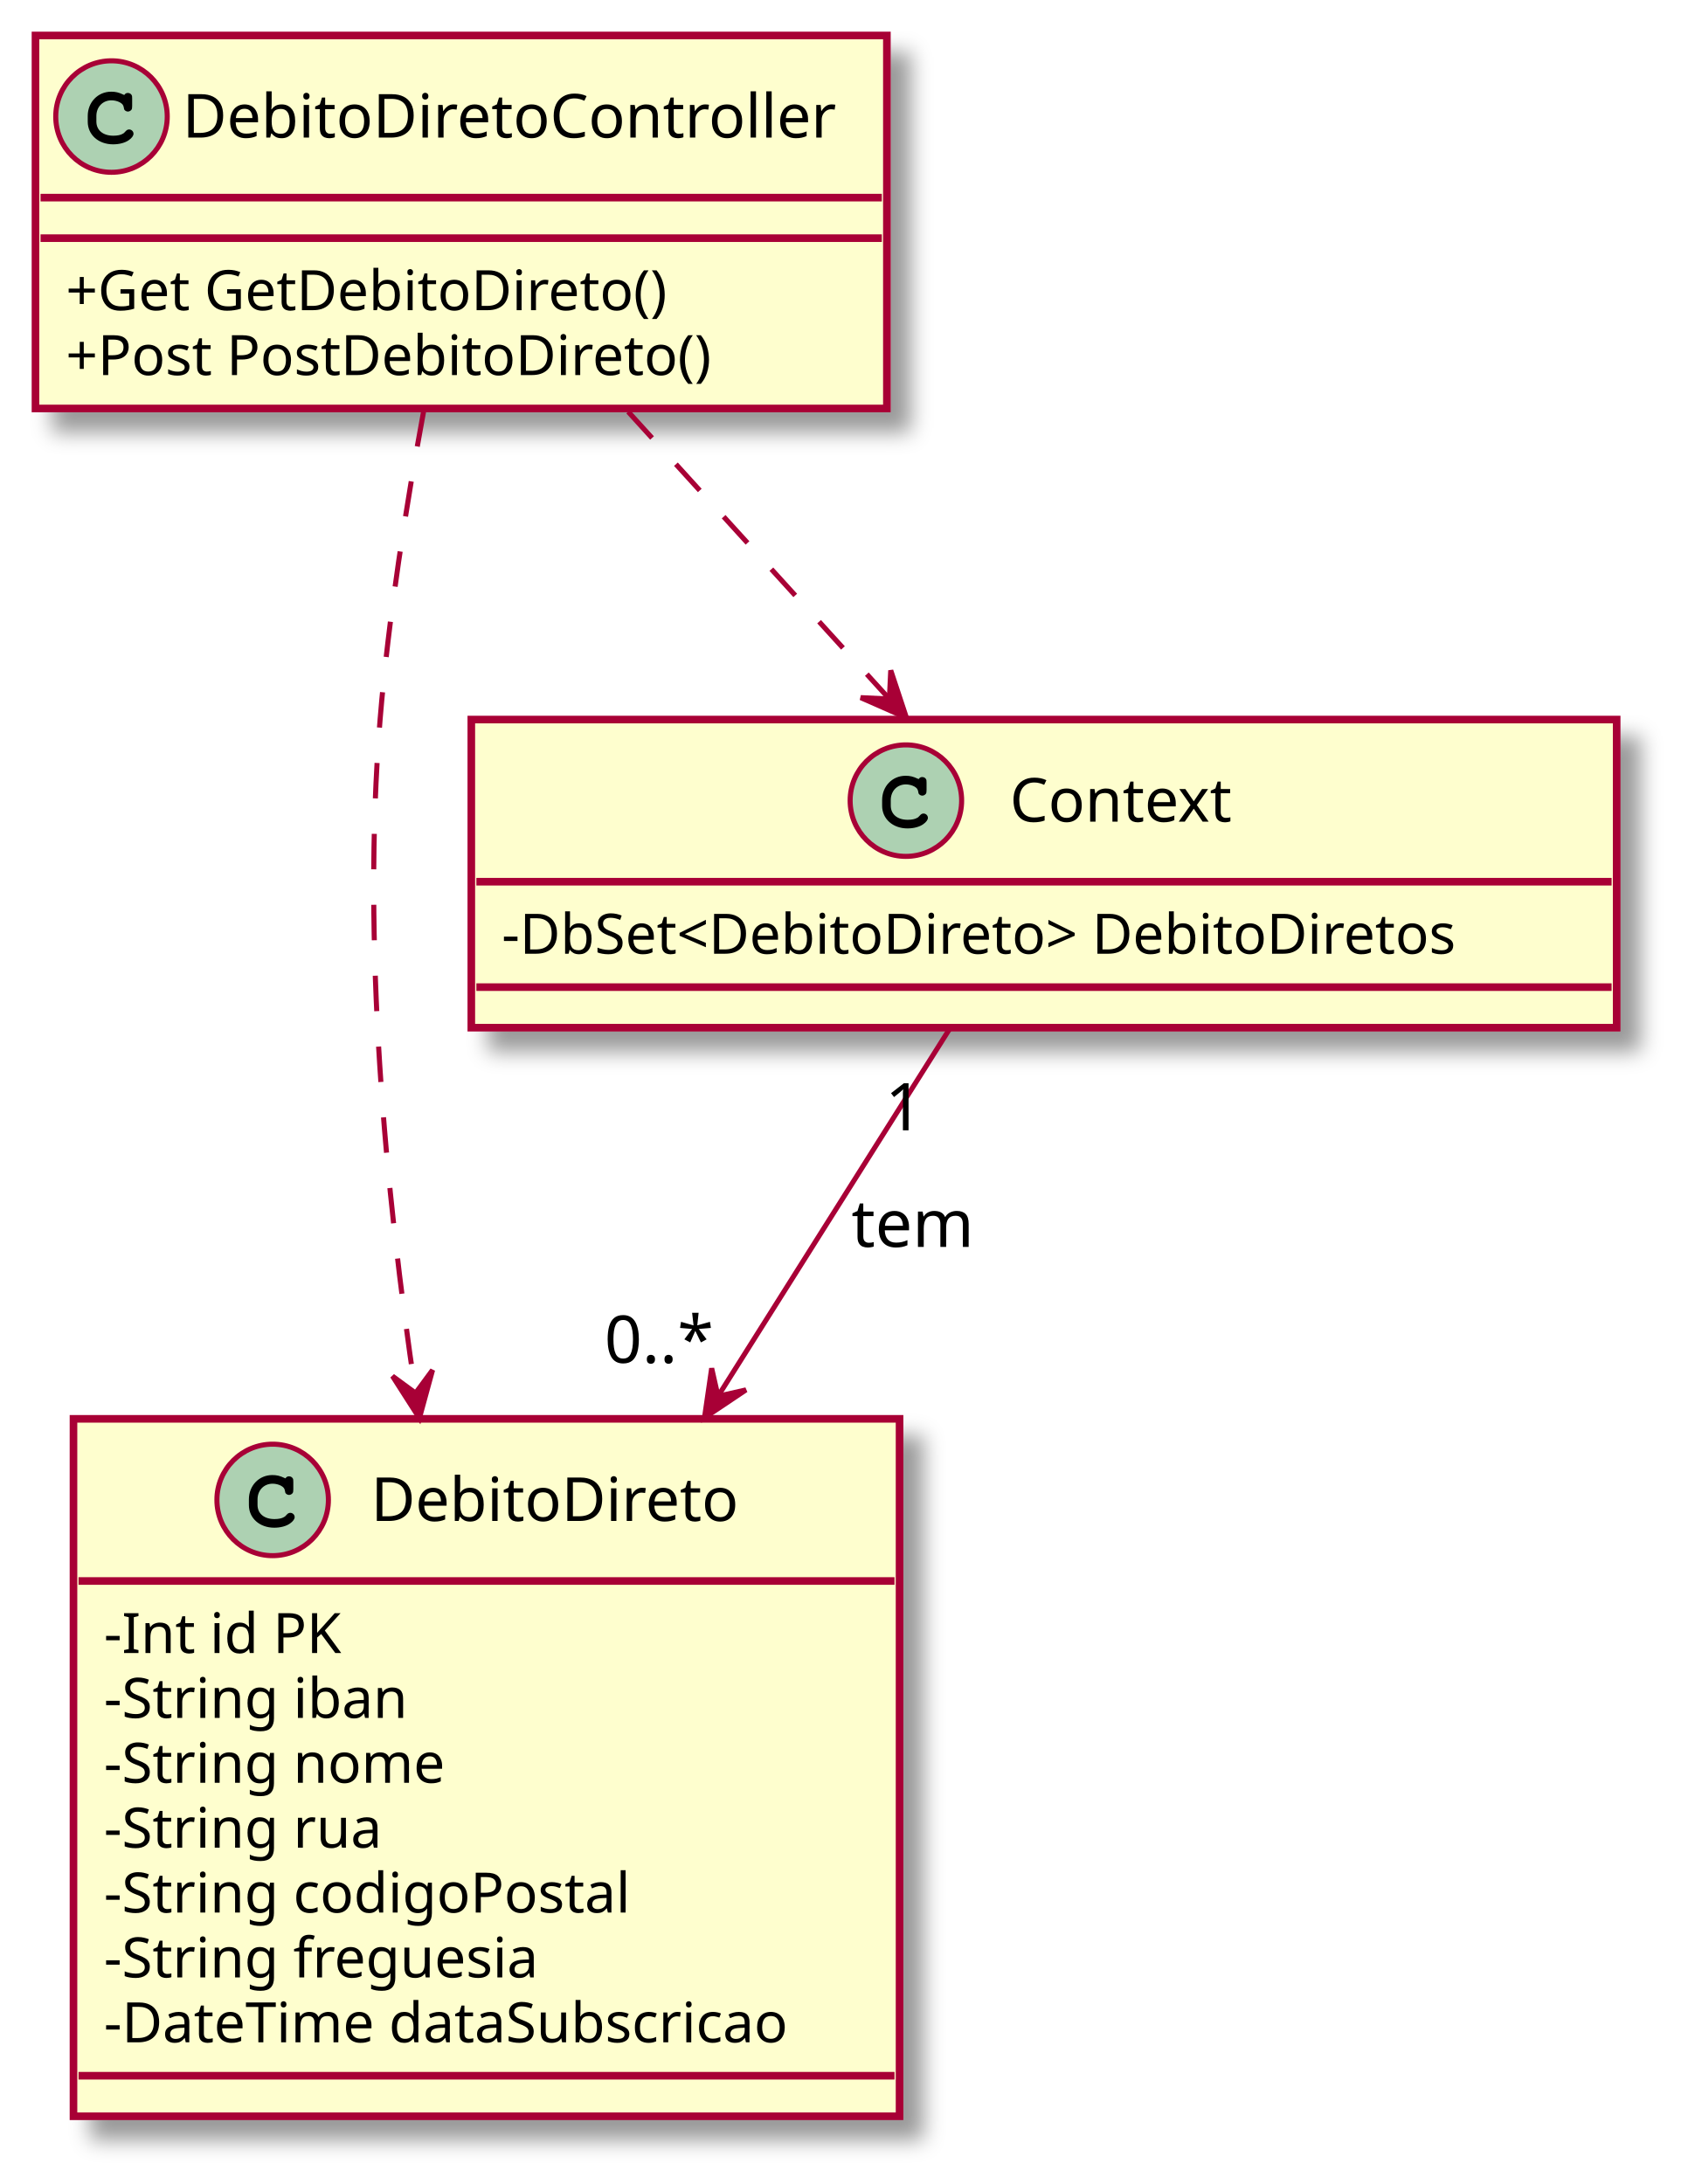
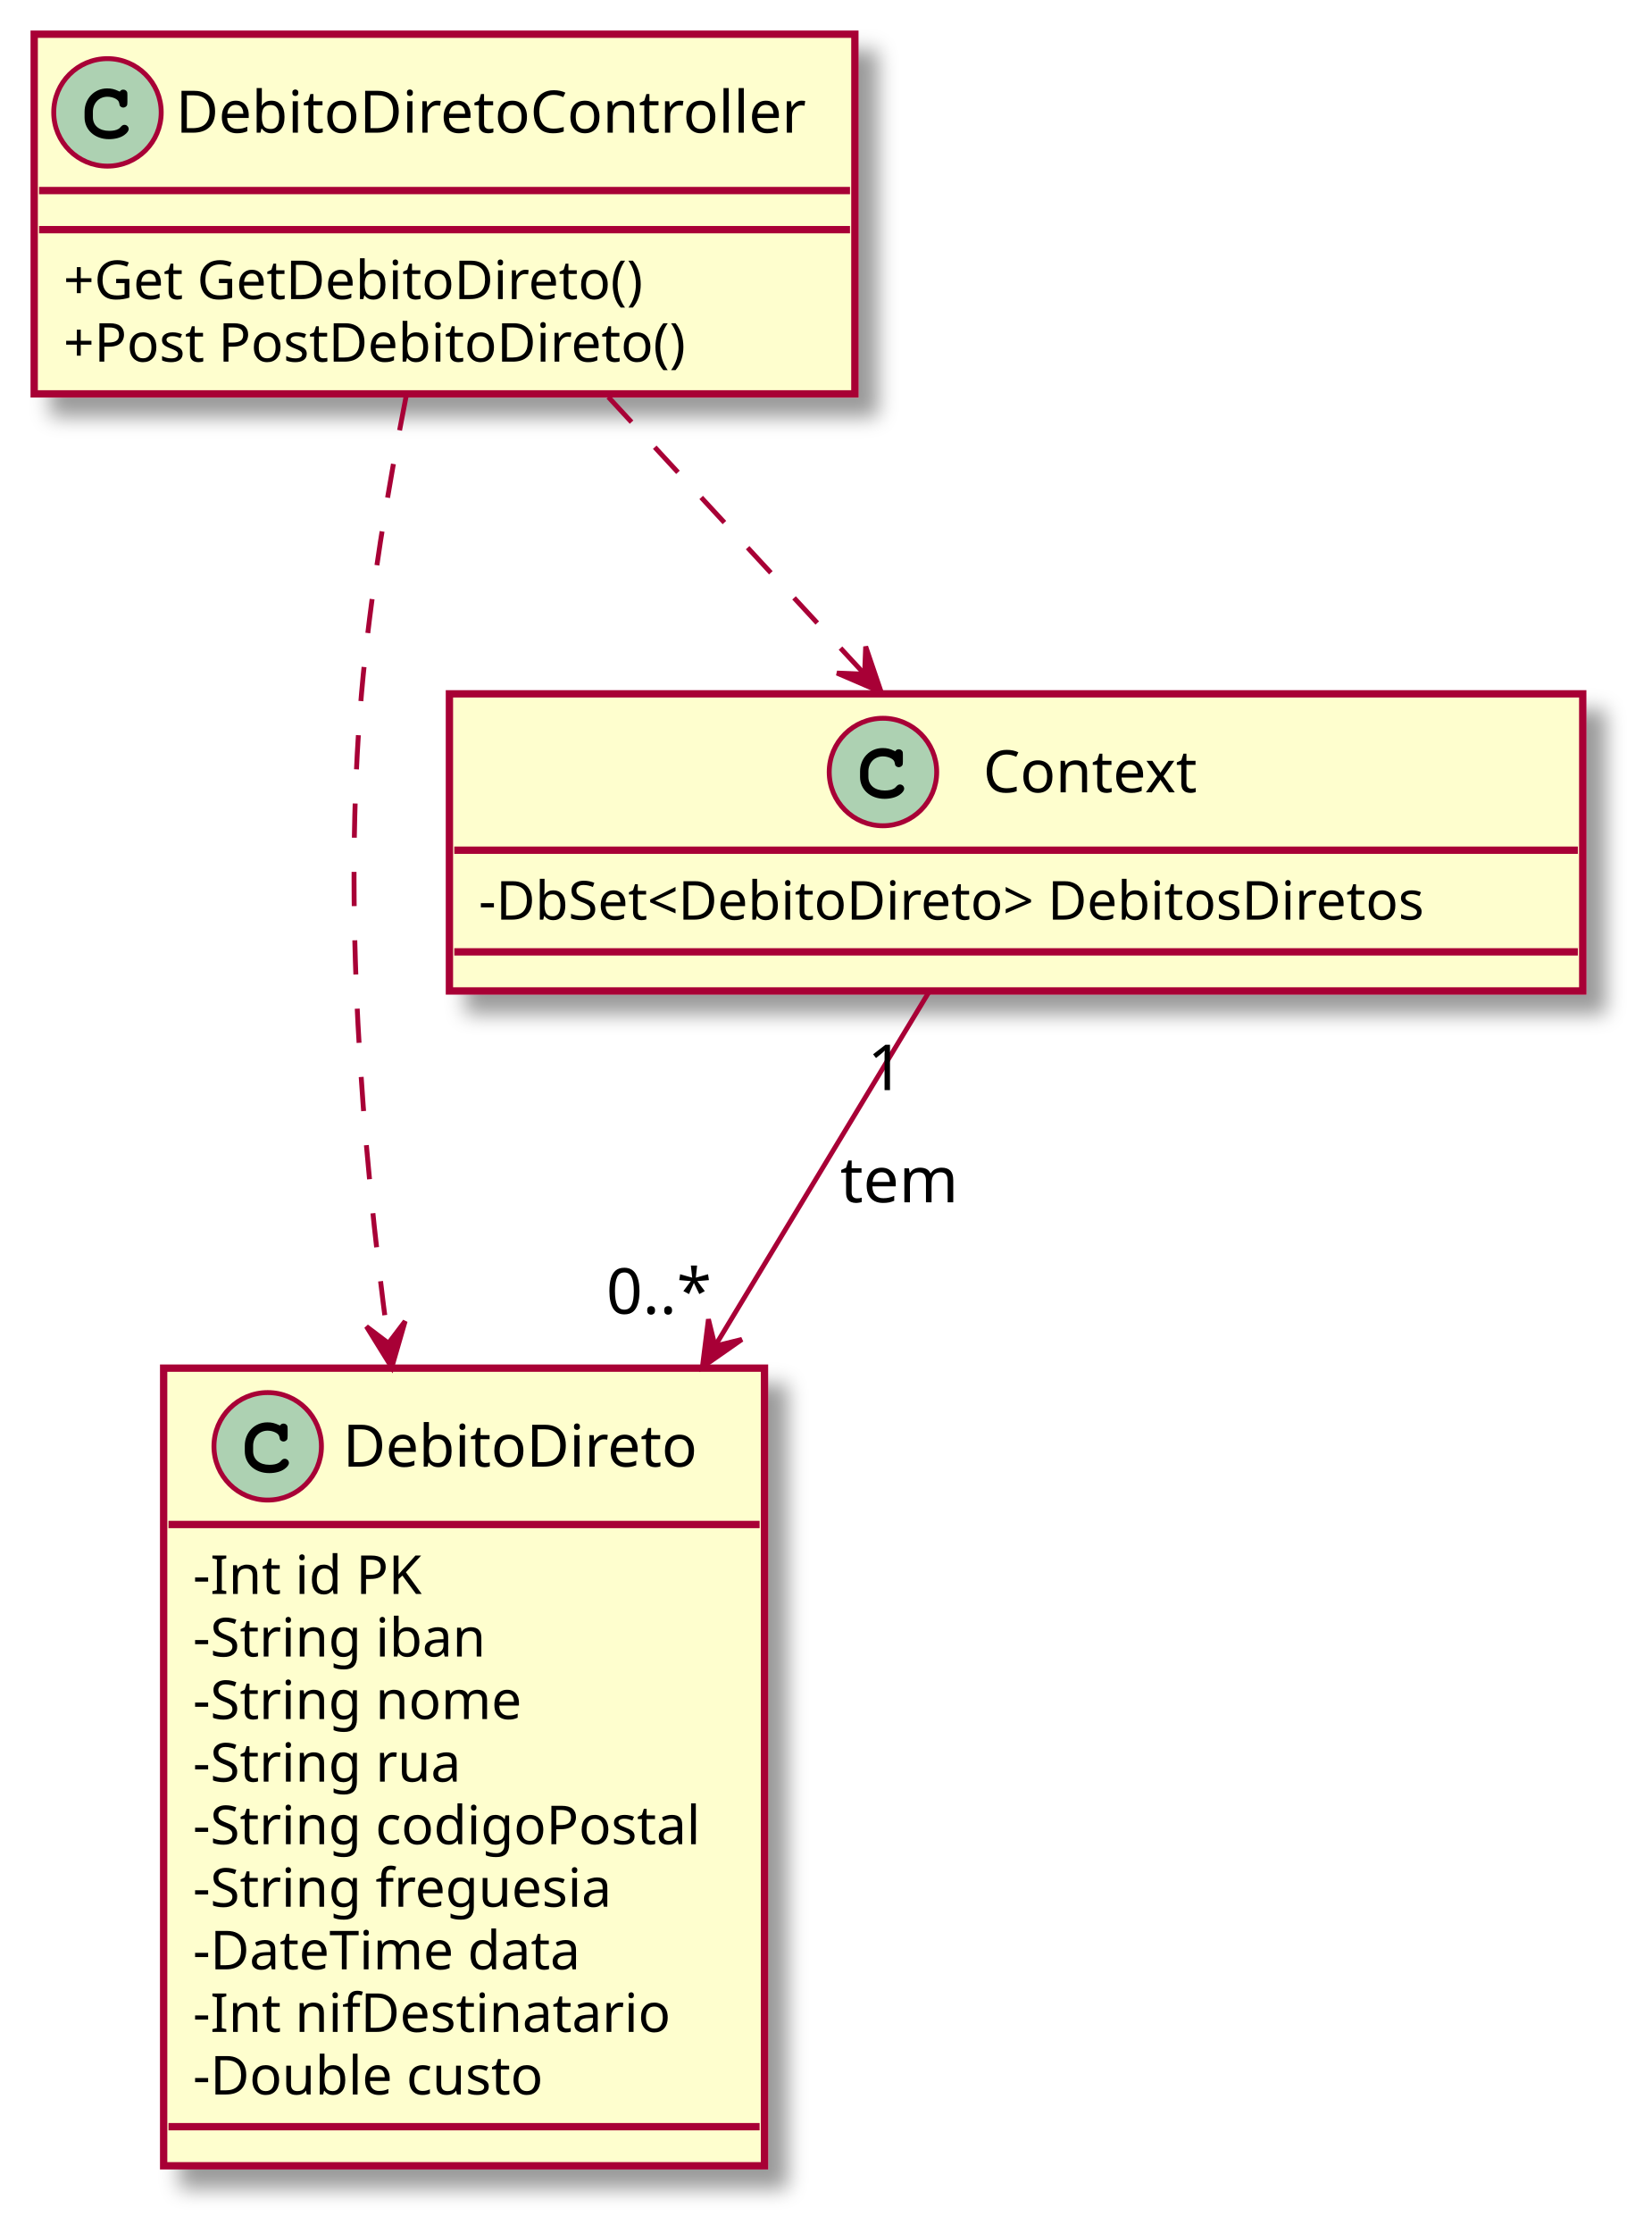
- <svg xmlns="http://www.w3.org/2000/svg" contentScriptType="application/ecmascript" contentStyleType="text/css" height="431px" preserveAspectRatio="none" style="width:333px;height:431px;" version="1.1" viewBox="0 0 333 431" width="333px" zoomAndPan="magnify">
+ <svg xmlns="http://www.w3.org/2000/svg" contentScriptType="application/ecmascript" contentStyleType="text/css" height="457px" preserveAspectRatio="none" style="width:338px;height:457px;" version="1.1" viewBox="0 0 338 457" width="338px" zoomAndPan="magnify">
  <defs>
-     <filter height="300%" id="f1n6ufwhor40ow" width="300%" x="-1" y="-1">
+     <filter height="300%" id="f1jtx6ehvx2ifd" width="300%" x="-1" y="-1">
      <feGaussianBlur result="blurOut" stdDeviation="2.0" />
      <feColorMatrix in="blurOut" result="blurOut2" type="matrix" values="0 0 0 0 0 0 0 0 0 0 0 0 0 0 0 0 0 0 .4 0" />
      <feOffset dx="4.0" dy="4.0" in="blurOut2" result="blurOut3" />
      <feBlend in="SourceGraphic" in2="blurOut3" mode="normal" />
    </filter>
  </defs>
  <g>
-     <rect codeLine="3" fill="#FEFECE" filter="url(#f1n6ufwhor40ow)" height="73.609" id="DebitoDiretoController" style="stroke:#A80036;stroke-width:1.5;" width="168" x="7" y="7" />
+     <rect codeLine="3" fill="#FEFECE" filter="url(#f1jtx6ehvx2ifd)" height="73.609" id="DebitoDiretoController" style="stroke:#A80036;stroke-width:1.5;" width="168" x="7" y="7" />
    <ellipse cx="22" cy="23" fill="#ADD1B2" rx="11" ry="11" style="stroke:#A80036;stroke-width:1.0;" />
    <path d="M24.344,18.672 C23.406,18.234 22.812,18.094 21.938,18.094 C19.312,18.094 17.312,20.172 17.312,22.891 L17.312,24.016 C17.312,26.594 19.422,28.484 22.312,28.484 C23.531,28.484 24.688,28.188 25.438,27.641 C26.016,27.234 26.344,26.781 26.344,26.391 C26.344,25.938 25.953,25.547 25.484,25.547 C25.266,25.547 25.062,25.625 24.875,25.812 C24.422,26.297 24.422,26.297 24.234,26.391 C23.812,26.656 23.125,26.781 22.359,26.781 C20.312,26.781 19.016,25.688 19.016,23.984 L19.016,22.891 C19.016,21.109 20.266,19.797 22,19.797 C22.578,19.797 23.188,19.953 23.656,20.203 C24.141,20.484 24.312,20.703 24.406,21.109 C24.469,21.516 24.5,21.641 24.641,21.766 C24.781,21.906 25.016,22.016 25.234,22.016 C25.5,22.016 25.766,21.875 25.938,21.656 C26.047,21.5 26.078,21.312 26.078,20.891 L26.078,19.469 C26.078,19.031 26.062,18.906 25.969,18.75 C25.812,18.484 25.531,18.344 25.234,18.344 C24.938,18.344 24.734,18.438 24.516,18.75 L24.344,18.672 Z " fill="#000000" />
    <text fill="#000000" font-family="sans-serif" font-size="12" lengthAdjust="spacing" textLength="136" x="36" y="27.154">DebitoDiretoController</text>
    <line style="stroke:#A80036;stroke-width:1.5;" x1="8" x2="174" y1="39" y2="39" />
    <line style="stroke:#A80036;stroke-width:1.5;" x1="8" x2="174" y1="47" y2="47" />
    <text fill="#000000" font-family="sans-serif" font-size="11" lengthAdjust="spacing" textLength="136" x="13" y="61.21">+Get GetDebitoDireto()</text>
    <text fill="#000000" font-family="sans-serif" font-size="11" lengthAdjust="spacing" textLength="140" x="13" y="74.015">+Post PostDebitoDireto()</text>
-     <rect codeLine="8" fill="#FEFECE" filter="url(#f1n6ufwhor40ow)" height="137.633" id="DebitoDireto" style="stroke:#A80036;stroke-width:1.5;" width="163" x="14.5" y="280" />
-     <ellipse cx="53.8" cy="296" fill="#ADD1B2" rx="11" ry="11" style="stroke:#A80036;stroke-width:1.0;" />
-     <path d="M56.144,291.672 C55.206,291.234 54.612,291.094 53.737,291.094 C51.112,291.094 49.112,293.172 49.112,295.891 L49.112,297.016 C49.112,299.594 51.222,301.484 54.112,301.484 C55.331,301.484 56.487,301.188 57.237,300.641 C57.816,300.234 58.144,299.781 58.144,299.391 C58.144,298.938 57.753,298.547 57.284,298.547 C57.066,298.547 56.862,298.625 56.675,298.812 C56.222,299.297 56.222,299.297 56.034,299.391 C55.612,299.656 54.925,299.781 54.159,299.781 C52.112,299.781 50.816,298.688 50.816,296.984 L50.816,295.891 C50.816,294.109 52.066,292.797 53.8,292.797 C54.378,292.797 54.987,292.953 55.456,293.203 C55.941,293.484 56.112,293.703 56.206,294.109 C56.269,294.516 56.3,294.641 56.441,294.766 C56.581,294.906 56.816,295.016 57.034,295.016 C57.3,295.016 57.566,294.875 57.737,294.656 C57.847,294.5 57.878,294.312 57.878,293.891 L57.878,292.469 C57.878,292.031 57.862,291.906 57.769,291.75 C57.612,291.484 57.331,291.344 57.034,291.344 C56.737,291.344 56.534,291.438 56.316,291.75 L56.144,291.672 Z " fill="#000000" />
-     <text fill="#000000" font-family="sans-serif" font-size="12" lengthAdjust="spacing" textLength="77" x="73.2" y="300.154">DebitoDireto</text>
-     <line style="stroke:#A80036;stroke-width:1.5;" x1="15.5" x2="176.5" y1="312" y2="312" />
-     <text fill="#000000" font-family="sans-serif" font-size="11" lengthAdjust="spacing" textLength="49" x="20.5" y="326.21">-Int id PK</text>
-     <text fill="#000000" font-family="sans-serif" font-size="11" lengthAdjust="spacing" textLength="65" x="20.5" y="339.015">-String iban</text>
-     <text fill="#000000" font-family="sans-serif" font-size="11" lengthAdjust="spacing" textLength="74" x="20.5" y="351.82">-String nome</text>
-     <text fill="#000000" font-family="sans-serif" font-size="11" lengthAdjust="spacing" textLength="59" x="20.5" y="364.625">-String rua</text>
-     <text fill="#000000" font-family="sans-serif" font-size="11" lengthAdjust="spacing" textLength="111" x="20.5" y="377.429">-String codigoPostal</text>
-     <text fill="#000000" font-family="sans-serif" font-size="11" lengthAdjust="spacing" textLength="95" x="20.5" y="390.234">-String freguesia</text>
-     <text fill="#000000" font-family="sans-serif" font-size="11" lengthAdjust="spacing" textLength="151" x="20.5" y="403.039">-DateTime dataSubscricao</text>
-     <line style="stroke:#A80036;stroke-width:1.5;" x1="15.5" x2="176.5" y1="409.633" y2="409.633" />
-     <rect codeLine="18" fill="#FEFECE" filter="url(#f1n6ufwhor40ow)" height="60.805" id="Context" style="stroke:#A80036;stroke-width:1.5;" width="226" x="93" y="142" />
-     <ellipse cx="178.75" cy="158" fill="#ADD1B2" rx="11" ry="11" style="stroke:#A80036;stroke-width:1.0;" />
-     <path d="M181.094,153.672 C180.156,153.234 179.562,153.094 178.688,153.094 C176.062,153.094 174.062,155.172 174.062,157.891 L174.062,159.016 C174.062,161.594 176.172,163.484 179.062,163.484 C180.281,163.484 181.438,163.188 182.188,162.641 C182.766,162.234 183.094,161.781 183.094,161.391 C183.094,160.938 182.703,160.547 182.234,160.547 C182.016,160.547 181.812,160.625 181.625,160.812 C181.172,161.297 181.172,161.297 180.984,161.391 C180.562,161.656 179.875,161.781 179.109,161.781 C177.062,161.781 175.766,160.688 175.766,158.984 L175.766,157.891 C175.766,156.109 177.016,154.797 178.75,154.797 C179.328,154.797 179.938,154.953 180.406,155.203 C180.891,155.484 181.062,155.703 181.156,156.109 C181.219,156.516 181.25,156.641 181.391,156.766 C181.531,156.906 181.766,157.016 181.984,157.016 C182.25,157.016 182.516,156.875 182.688,156.656 C182.797,156.5 182.828,156.312 182.828,155.891 L182.828,154.469 C182.828,154.031 182.812,153.906 182.719,153.75 C182.562,153.484 182.281,153.344 181.984,153.344 C181.688,153.344 181.484,153.438 181.266,153.75 L181.094,153.672 Z " fill="#000000" />
-     <text fill="#000000" font-family="sans-serif" font-size="12" lengthAdjust="spacing" textLength="46" x="199.25" y="162.154">Context</text>
-     <line style="stroke:#A80036;stroke-width:1.5;" x1="94" x2="318" y1="174" y2="174" />
-     <text fill="#000000" font-family="sans-serif" font-size="11" lengthAdjust="spacing" textLength="214" x="99" y="188.21">-DbSet&lt;DebitoDireto&gt; DebitoDiretos</text>
-     <line style="stroke:#A80036;stroke-width:1.5;" x1="94" x2="318" y1="194.805" y2="194.805" />
-     <path codeLine="22" d="M83.582,81.215 C80.232,99.374 76.658,121.757 75,142 C71.39,186.062 76.095,235.329 81.959,274.632 " fill="none" id="DebitoDiretoController-to-DebitoDireto" style="stroke:#A80036;stroke-width:1.0;stroke-dasharray:7.0,7.0;" />
-     <polygon fill="#A80036" points="82.755,279.865,85.354,270.365,82.002,274.922,77.445,271.57,82.755,279.865" style="stroke:#A80036;stroke-width:1.0;" />
-     <path codeLine="23" d="M123.954,81.25 C140.121,99.033 159.475,120.322 175.324,137.756 " fill="none" id="DebitoDiretoController-to-Context" style="stroke:#A80036;stroke-width:1.0;stroke-dasharray:7.0,7.0;" />
-     <polygon fill="#A80036" points="178.857,141.643,175.762,132.293,175.493,137.944,169.843,137.675,178.857,141.643" style="stroke:#A80036;stroke-width:1.0;" />
-     <path codeLine="24" d="M187.34,203.102 C174.824,222.956 157.764,250.02 141.775,275.385 " fill="none" id="Context-to-DebitoDireto" style="stroke:#A80036;stroke-width:1.0;" />
-     <polygon fill="#A80036" points="139.011,279.768,147.195,274.288,141.678,275.539,140.428,270.022,139.011,279.768" style="stroke:#A80036;stroke-width:1.0;" />
-     <text fill="#000000" font-family="sans-serif" font-size="13" lengthAdjust="spacing" textLength="26" x="168" y="246.067">tem</text>
-     <text fill="#000000" font-family="sans-serif" font-size="13" lengthAdjust="spacing" textLength="8" x="174.666" y="223.061">1</text>
-     <text fill="#000000" font-family="sans-serif" font-size="13" lengthAdjust="spacing" textLength="23" x="119.261" y="268.948">0..*</text>
+     <rect codeLine="8" fill="#FEFECE" filter="url(#f1jtx6ehvx2ifd)" height="163.242" id="DebitoDireto" style="stroke:#A80036;stroke-width:1.5;" width="123" x="33.5" y="280" />
+     <ellipse cx="54.8" cy="296" fill="#ADD1B2" rx="11" ry="11" style="stroke:#A80036;stroke-width:1.0;" />
+     <path d="M57.144,291.672 C56.206,291.234 55.612,291.094 54.737,291.094 C52.112,291.094 50.112,293.172 50.112,295.891 L50.112,297.016 C50.112,299.594 52.222,301.484 55.112,301.484 C56.331,301.484 57.487,301.188 58.237,300.641 C58.816,300.234 59.144,299.781 59.144,299.391 C59.144,298.938 58.753,298.547 58.284,298.547 C58.066,298.547 57.862,298.625 57.675,298.812 C57.222,299.297 57.222,299.297 57.034,299.391 C56.612,299.656 55.925,299.781 55.159,299.781 C53.112,299.781 51.816,298.688 51.816,296.984 L51.816,295.891 C51.816,294.109 53.066,292.797 54.8,292.797 C55.378,292.797 55.987,292.953 56.456,293.203 C56.941,293.484 57.112,293.703 57.206,294.109 C57.269,294.516 57.3,294.641 57.441,294.766 C57.581,294.906 57.816,295.016 58.034,295.016 C58.3,295.016 58.566,294.875 58.737,294.656 C58.847,294.5 58.878,294.312 58.878,293.891 L58.878,292.469 C58.878,292.031 58.862,291.906 58.769,291.75 C58.612,291.484 58.331,291.344 58.034,291.344 C57.737,291.344 57.534,291.438 57.316,291.75 L57.144,291.672 Z " fill="#000000" />
+     <text fill="#000000" font-family="sans-serif" font-size="12" lengthAdjust="spacing" textLength="77" x="70.2" y="300.154">DebitoDireto</text>
+     <line style="stroke:#A80036;stroke-width:1.5;" x1="34.5" x2="155.5" y1="312" y2="312" />
+     <text fill="#000000" font-family="sans-serif" font-size="11" lengthAdjust="spacing" textLength="49" x="39.5" y="326.21">-Int id PK</text>
+     <text fill="#000000" font-family="sans-serif" font-size="11" lengthAdjust="spacing" textLength="65" x="39.5" y="339.015">-String iban</text>
+     <text fill="#000000" font-family="sans-serif" font-size="11" lengthAdjust="spacing" textLength="74" x="39.5" y="351.82">-String nome</text>
+     <text fill="#000000" font-family="sans-serif" font-size="11" lengthAdjust="spacing" textLength="59" x="39.5" y="364.625">-String rua</text>
+     <text fill="#000000" font-family="sans-serif" font-size="11" lengthAdjust="spacing" textLength="111" x="39.5" y="377.429">-String codigoPostal</text>
+     <text fill="#000000" font-family="sans-serif" font-size="11" lengthAdjust="spacing" textLength="95" x="39.5" y="390.234">-String freguesia</text>
+     <text fill="#000000" font-family="sans-serif" font-size="11" lengthAdjust="spacing" textLength="90" x="39.5" y="403.039">-DateTime data</text>
+     <text fill="#000000" font-family="sans-serif" font-size="11" lengthAdjust="spacing" textLength="105" x="39.5" y="415.843">-Int nifDestinatario</text>
+     <text fill="#000000" font-family="sans-serif" font-size="11" lengthAdjust="spacing" textLength="79" x="39.5" y="428.648">-Double custo</text>
+     <line style="stroke:#A80036;stroke-width:1.5;" x1="34.5" x2="155.5" y1="435.242" y2="435.242" />
+     <rect codeLine="20" fill="#FEFECE" filter="url(#f1jtx6ehvx2ifd)" height="60.805" id="Context" style="stroke:#A80036;stroke-width:1.5;" width="232" x="92" y="142" />
+     <ellipse cx="180.75" cy="158" fill="#ADD1B2" rx="11" ry="11" style="stroke:#A80036;stroke-width:1.0;" />
+     <path d="M183.094,153.672 C182.156,153.234 181.562,153.094 180.688,153.094 C178.062,153.094 176.062,155.172 176.062,157.891 L176.062,159.016 C176.062,161.594 178.172,163.484 181.062,163.484 C182.281,163.484 183.438,163.188 184.188,162.641 C184.766,162.234 185.094,161.781 185.094,161.391 C185.094,160.938 184.703,160.547 184.234,160.547 C184.016,160.547 183.812,160.625 183.625,160.812 C183.172,161.297 183.172,161.297 182.984,161.391 C182.562,161.656 181.875,161.781 181.109,161.781 C179.062,161.781 177.766,160.688 177.766,158.984 L177.766,157.891 C177.766,156.109 179.016,154.797 180.75,154.797 C181.328,154.797 181.938,154.953 182.406,155.203 C182.891,155.484 183.062,155.703 183.156,156.109 C183.219,156.516 183.25,156.641 183.391,156.766 C183.531,156.906 183.766,157.016 183.984,157.016 C184.25,157.016 184.516,156.875 184.688,156.656 C184.797,156.5 184.828,156.312 184.828,155.891 L184.828,154.469 C184.828,154.031 184.812,153.906 184.719,153.75 C184.562,153.484 184.281,153.344 183.984,153.344 C183.688,153.344 183.484,153.438 183.266,153.75 L183.094,153.672 Z " fill="#000000" />
+     <text fill="#000000" font-family="sans-serif" font-size="12" lengthAdjust="spacing" textLength="46" x="201.25" y="162.154">Context</text>
+     <line style="stroke:#A80036;stroke-width:1.5;" x1="93" x2="323" y1="174" y2="174" />
+     <text fill="#000000" font-family="sans-serif" font-size="11" lengthAdjust="spacing" textLength="220" x="98" y="188.21">-DbSet&lt;DebitoDireto&gt; DebitosDiretos</text>
+     <line style="stroke:#A80036;stroke-width:1.5;" x1="93" x2="323" y1="194.805" y2="194.805" />
+     <path codeLine="24" d="M83.12,81.192 C79.56,99.346 75.763,121.731 74,142 C70.2,185.692 74.061,234.257 79.462,274.485 " fill="none" id="DebitoDiretoController-to-DebitoDireto" style="stroke:#A80036;stroke-width:1.0;stroke-dasharray:7.0,7.0;" />
+     <polygon fill="#A80036" points="80.198,279.852,82.937,270.392,79.518,274.899,75.011,271.48,80.198,279.852" style="stroke:#A80036;stroke-width:1.0;" />
+     <path codeLine="25" d="M124.528,81.25 C140.975,99.033 160.666,120.322 176.79,137.756 " fill="none" id="DebitoDiretoController-to-Context" style="stroke:#A80036;stroke-width:1.0;stroke-dasharray:7.0,7.0;" />
+     <polygon fill="#A80036" points="180.385,141.643,177.213,132.319,176.991,137.972,171.338,137.75,180.385,141.643" style="stroke:#A80036;stroke-width:1.0;" />
+     <path codeLine="26" d="M190.095,203.131 C178.27,222.699 162.125,249.416 146.495,275.282 " fill="none" id="Context-to-DebitoDireto" style="stroke:#A80036;stroke-width:1.0;" />
+     <polygon fill="#A80036" points="143.789,279.761,151.868,274.128,146.375,275.482,145.022,269.99,143.789,279.761" style="stroke:#A80036;stroke-width:1.0;" />
+     <text fill="#000000" font-family="sans-serif" font-size="13" lengthAdjust="spacing" textLength="26" x="172" y="246.067">tem</text>
+     <text fill="#000000" font-family="sans-serif" font-size="13" lengthAdjust="spacing" textLength="8" x="177.577" y="223.096">1</text>
+     <text fill="#000000" font-family="sans-serif" font-size="13" lengthAdjust="spacing" textLength="23" x="124.11" y="268.875">0..*</text>
  </g>
</svg>
